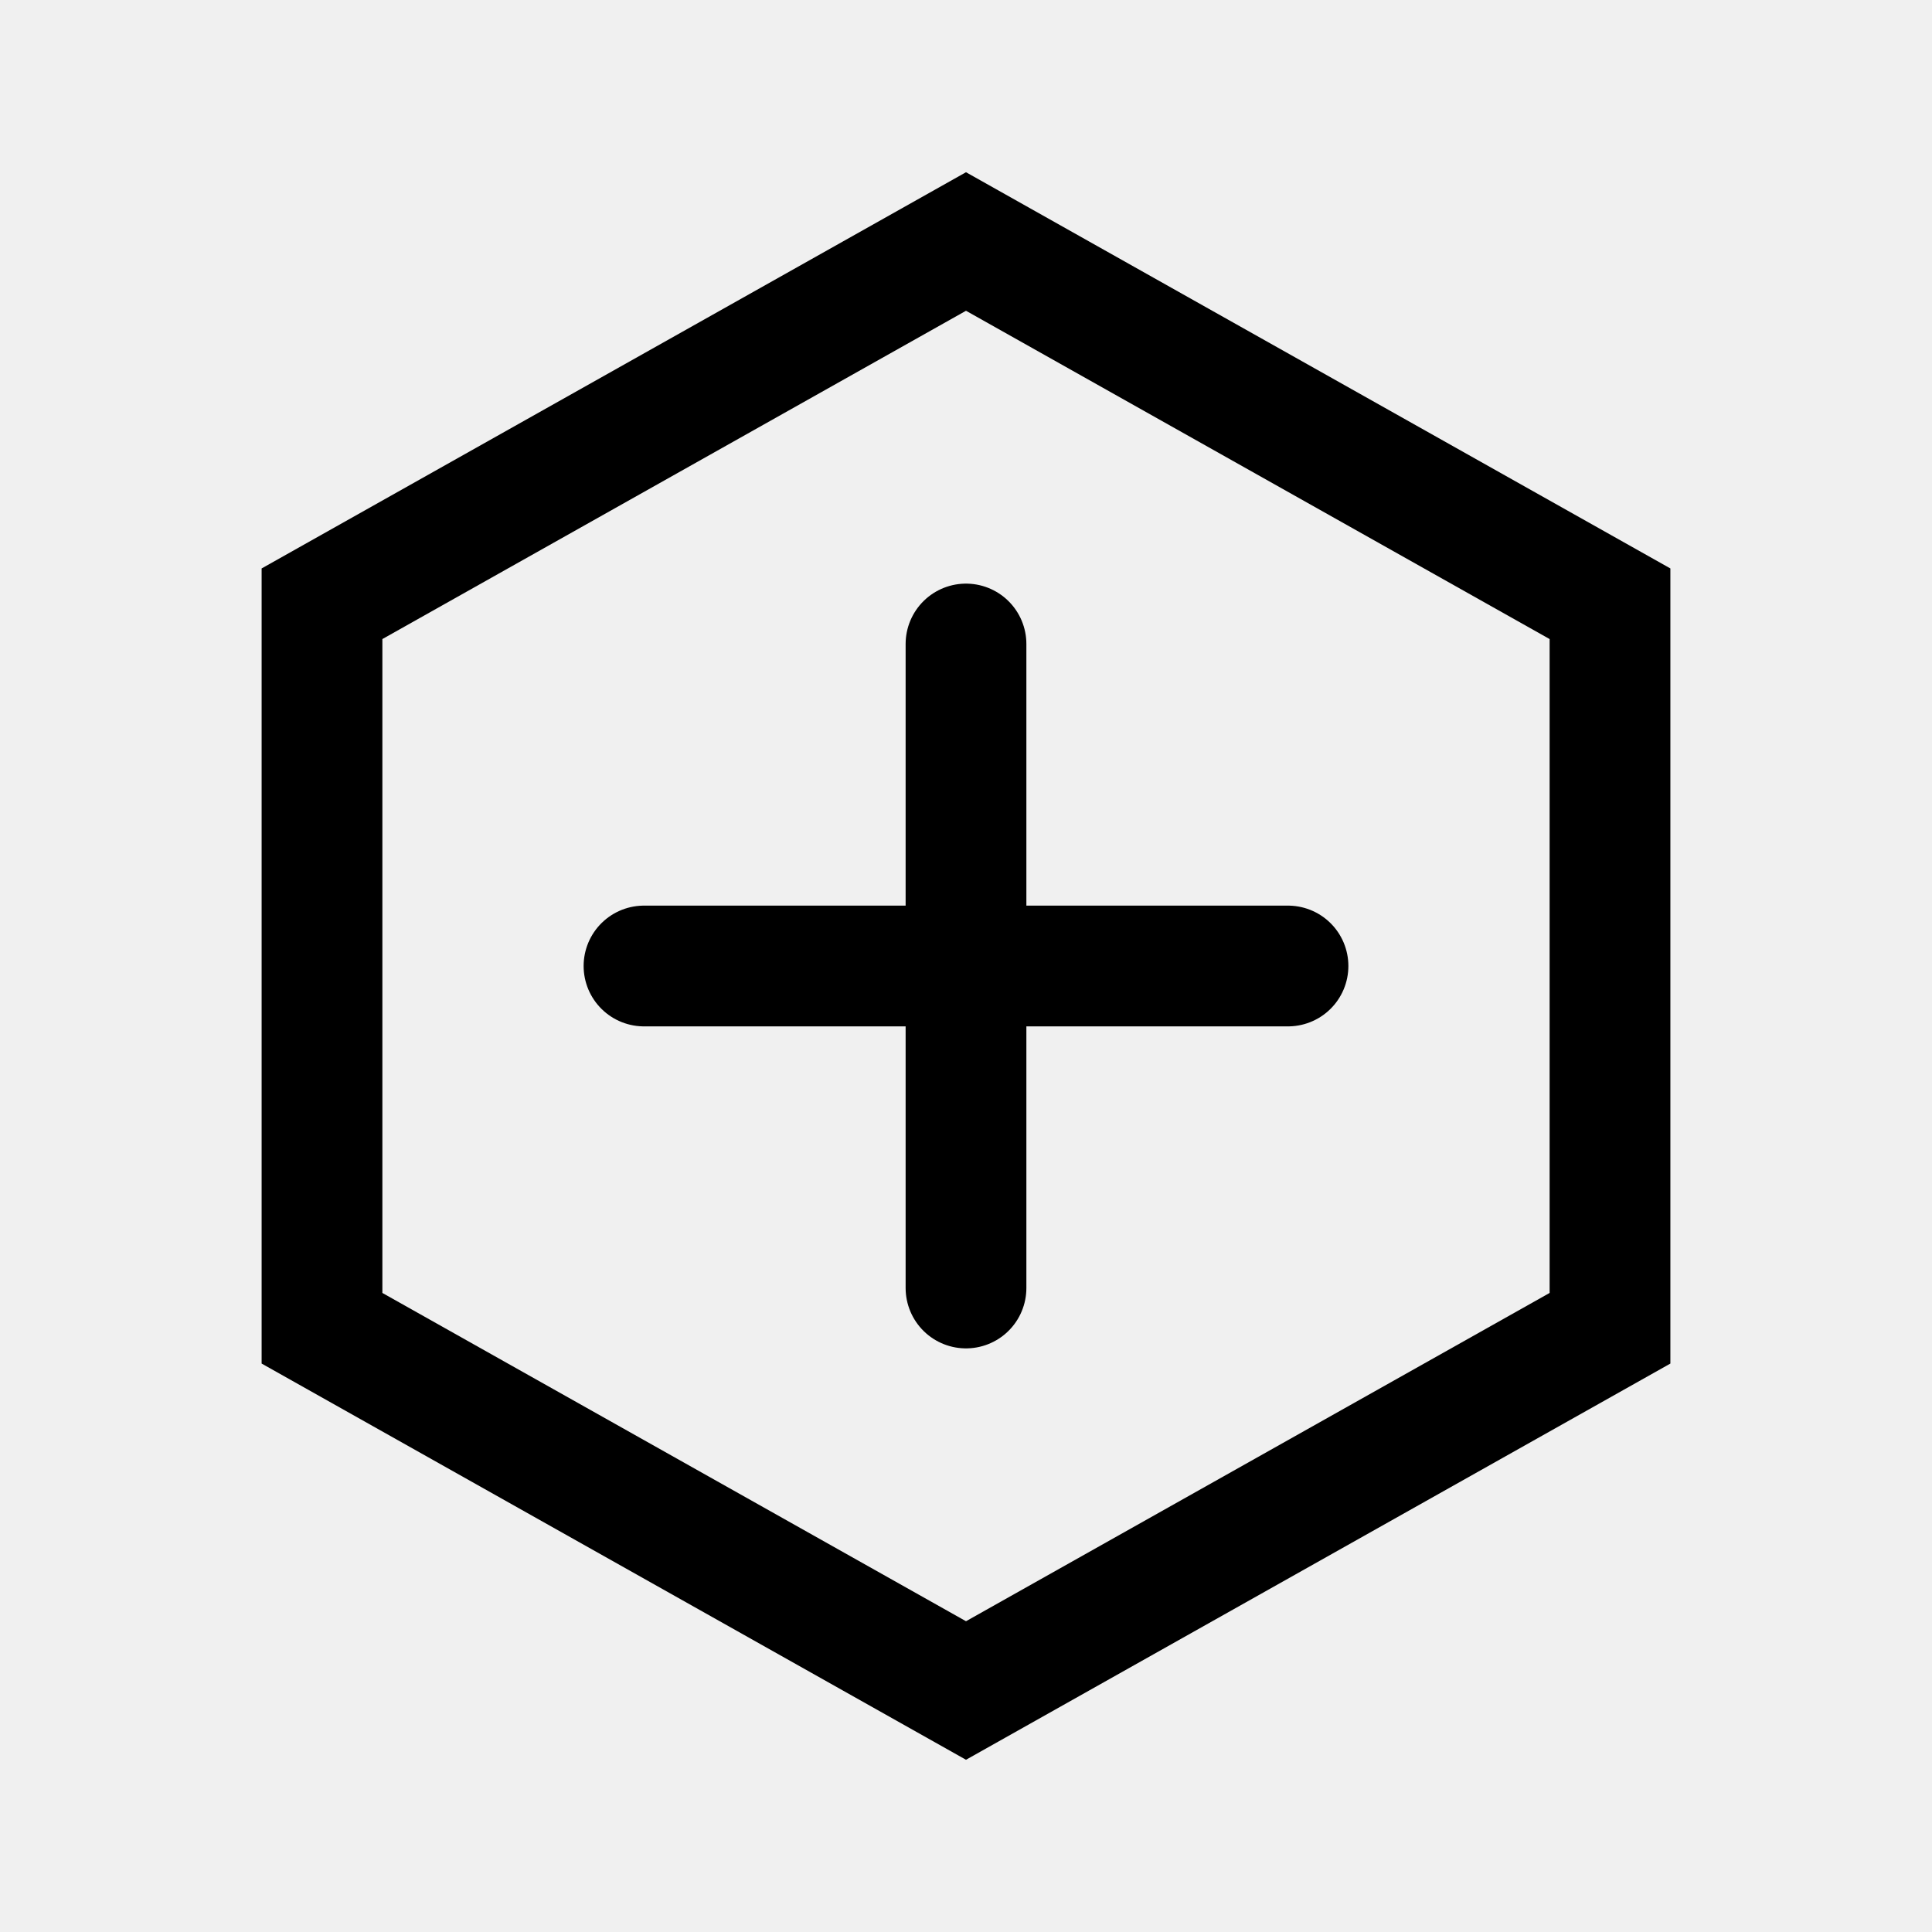
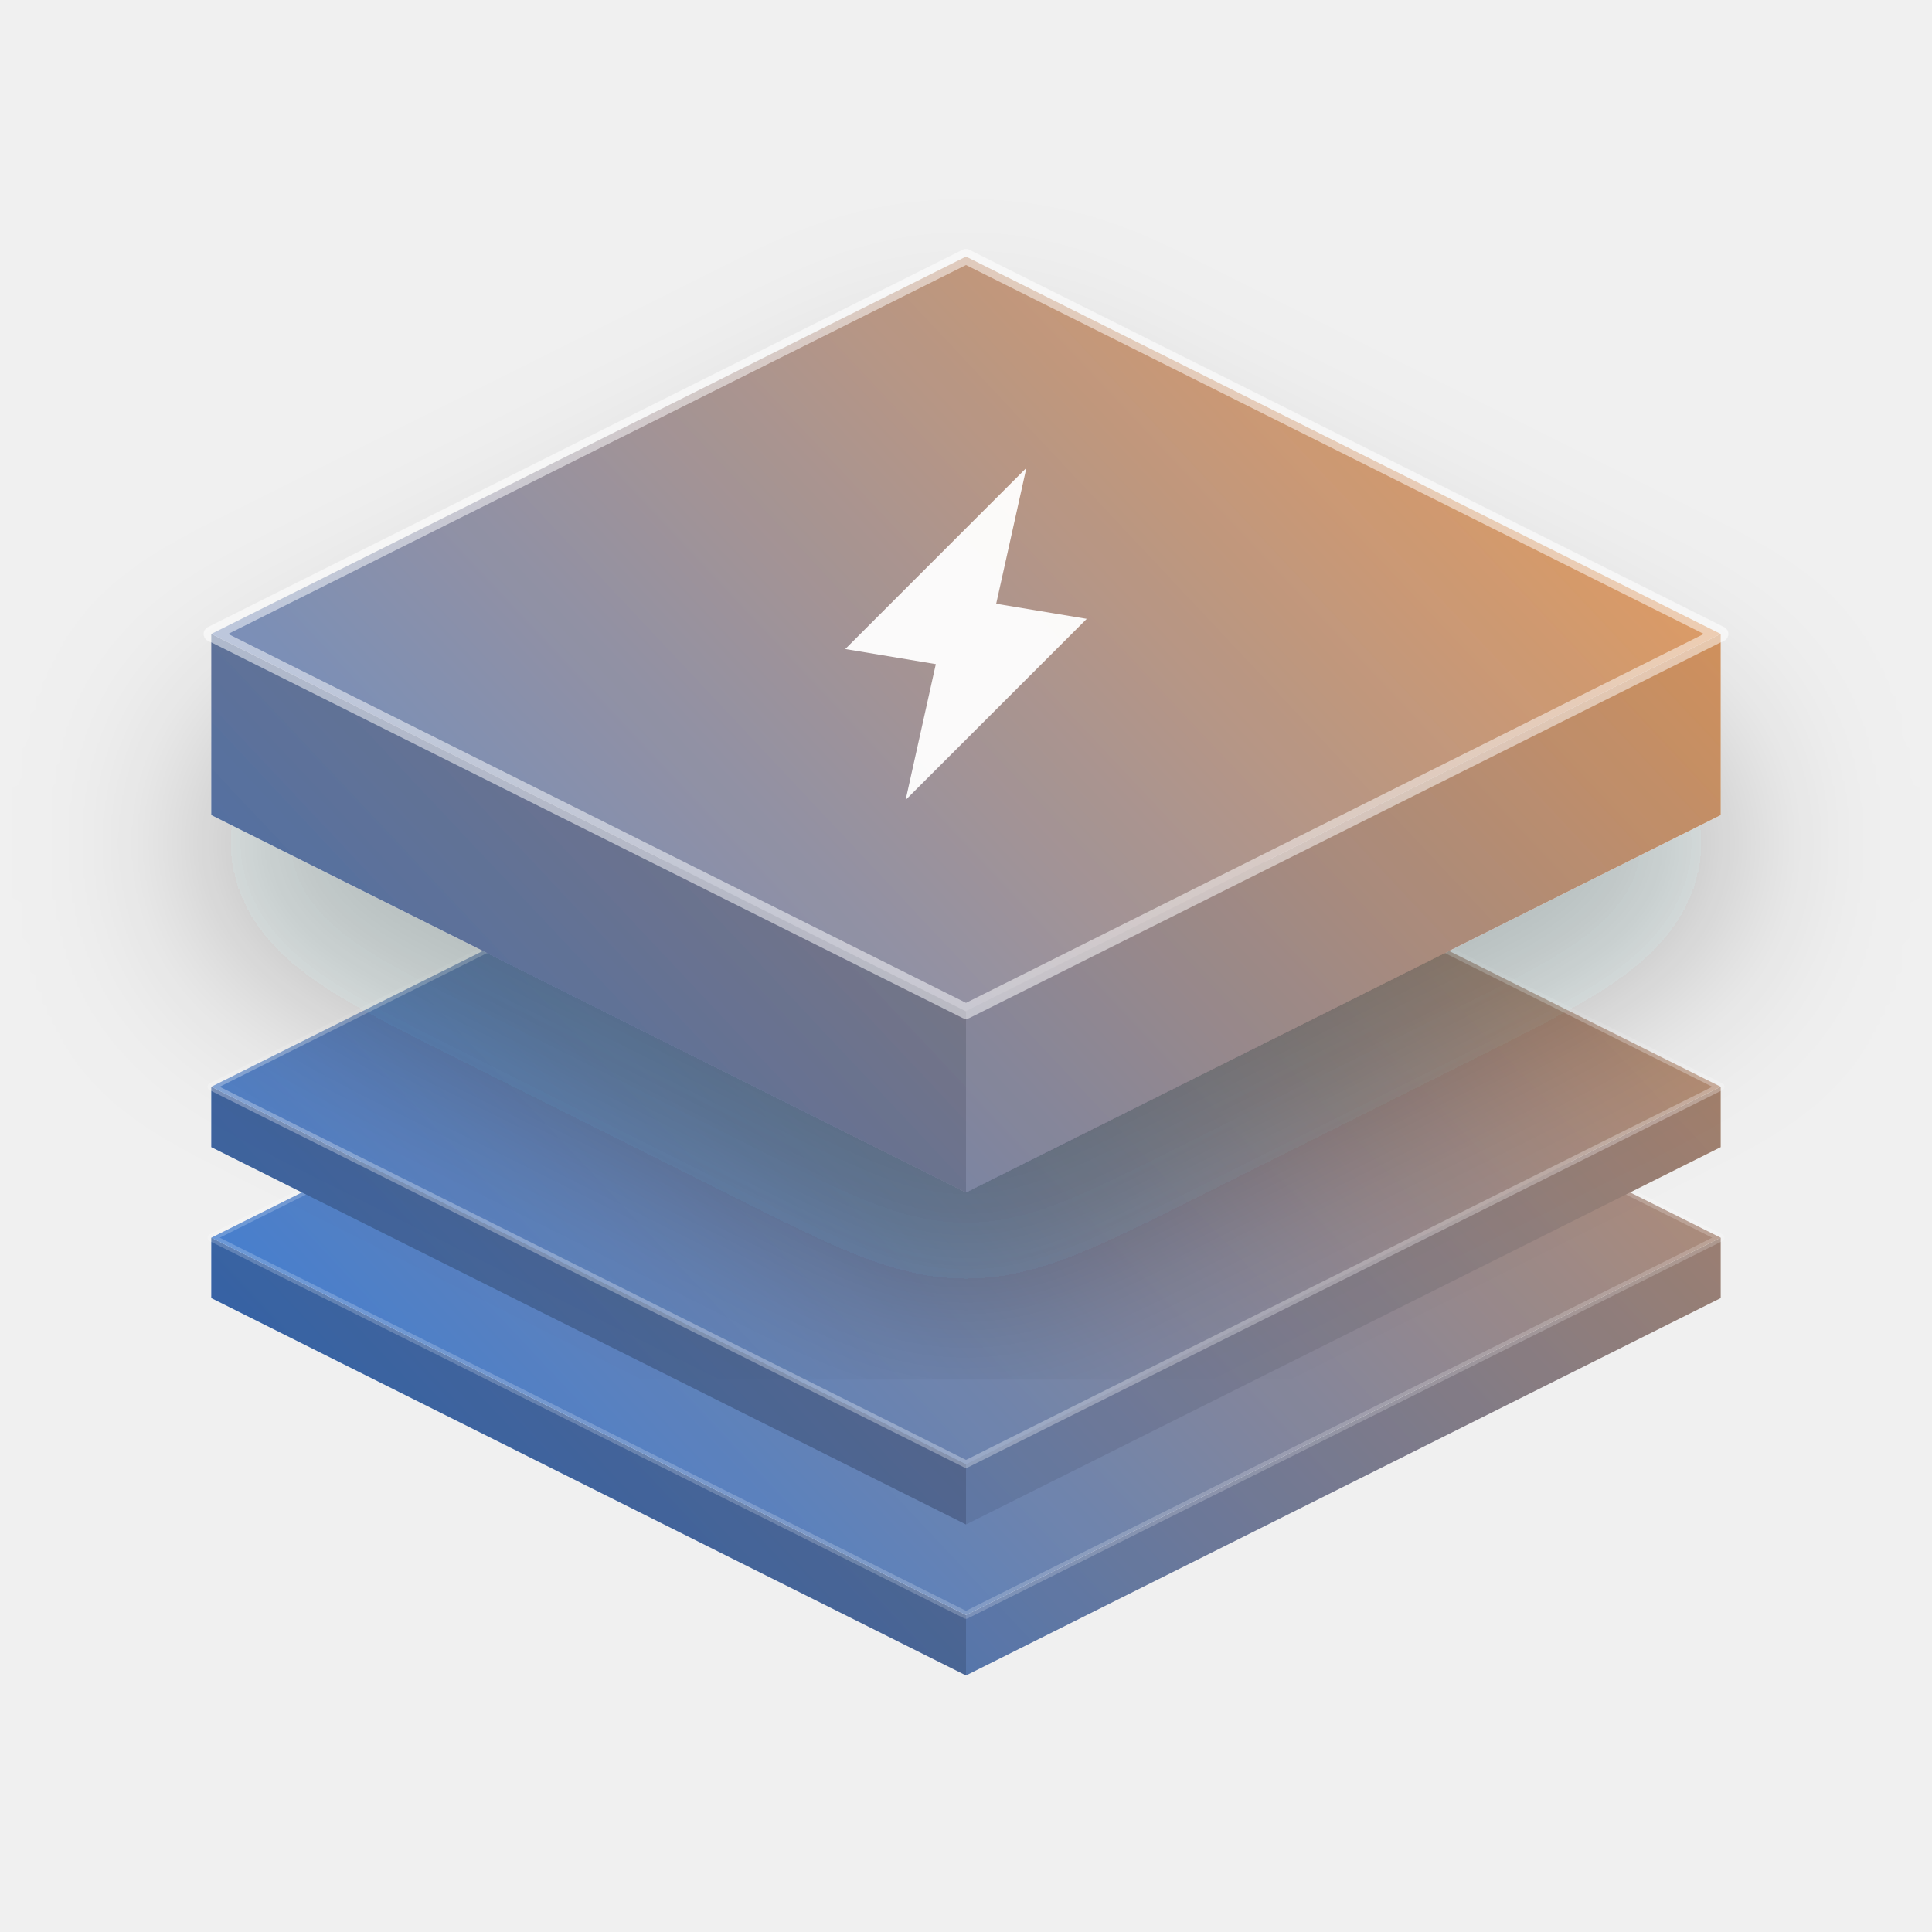
- <svg xmlns="http://www.w3.org/2000/svg" width="24" height="24" viewBox="0 0 24 24" fill="none">
-   <path d="M12 3L20 7.5V16.5L12 21L4 16.5V7.5L12 3Z" stroke="currentColor" stroke-width="1.5" />
-   <path d="M8 12H16" stroke="currentColor" stroke-width="1.5" stroke-linecap="round" />
-   <path d="M12 8V16" stroke="currentColor" stroke-width="1.5" stroke-linecap="round" />
+ <svg xmlns="http://www.w3.org/2000/svg" viewBox="0 0 128 128" width="128" height="128" role="img" aria-label="Keska Labs">
+   <defs>
+     <linearGradient id="keskaGrad" gradientUnits="userSpaceOnUse" x1="14" y1="111" x2="114" y2="17">
+       <stop offset="0%" stop-color="#2f80ed" />
+       <stop offset="100%" stop-color="#f2994a" />
+     </linearGradient>
+     <filter id="floatShadow" x="-20%" y="-20%" width="140%" height="140%">
+       <feDropShadow dx="0" dy="8" stdDeviation="6" flood-color="#0F172A" flood-opacity="0.25" />
+     </filter>
+   </defs>
+   <g id="registry-base">
+     <path d="M 14,82 L 64,107 L 64,111 L 14,86 Z" fill="url(#keskaGrad)" />
+     <path d="M 14,82 L 64,107 L 64,111 L 14,86 Z" fill="#0F172A" fill-opacity="0.3" />
+     <path d="M 64,107 L 114,82 L 114,86 L 64,111 Z" fill="url(#keskaGrad)" />
+     <path d="M 64,107 L 114,82 L 114,86 L 64,111 Z" fill="#0F172A" fill-opacity="0.15" />
+     <path d="M 64,57 L 114,82 L 64,107 L 14,82 Z" fill="url(#keskaGrad)" />
+     <path d="M 64,57 L 114,82 L 64,107 L 14,82 Z" fill="#0F172A" fill-opacity="0.05" />
+     <path d="M 64,57 L 114,82 L 64,107 L 14,82 Z" stroke="#ffffff" stroke-opacity="0.2" stroke-width="0.5" fill="none" stroke-linejoin="round" />
+   </g>
+   <g id="registry-mid">
+     <path d="M 14,72 L 64,97 L 64,101 L 14,76 Z" fill="url(#keskaGrad)" />
+     <path d="M 14,72 L 64,97 L 64,101 L 14,76 Z" fill="#0F172A" fill-opacity="0.3" />
+     <path d="M 64,97 L 114,72 L 114,76 L 64,101 Z" fill="url(#keskaGrad)" />
+     <path d="M 64,97 L 114,72 L 114,76 L 64,101 Z" fill="#0F172A" fill-opacity="0.15" />
+     <path d="M 64,47 L 114,72 L 64,97 L 14,72 Z" fill="url(#keskaGrad)" />
+     <path d="M 64,47 L 114,72 L 64,97 L 14,72 Z" fill="#0F172A" fill-opacity="0.05" />
+     <path d="M 64,47 L 114,72 L 64,97 L 14,72 Z" stroke="#ffffff" stroke-opacity="0.3" stroke-width="0.5" fill="none" stroke-linejoin="round" />
+   </g>
+   <g id="skill-module" filter="url(#floatShadow)">
+     <path d="M 14,42 L 64,67 L 64,79 L 14,54 Z" fill="url(#keskaGrad)" />
+     <path d="M 14,42 L 64,67 L 64,79 L 14,54 Z" fill="#0F172A" fill-opacity="0.2" />
+     <path d="M 64,67 L 114,42 L 114,54 L 64,79 Z" fill="url(#keskaGrad)" />
+     <path d="M 64,67 L 114,42 L 114,54 L 64,79 Z" fill="#0F172A" fill-opacity="0.05" />
+     <path d="M 64,17 L 114,42 L 64,67 L 14,42 Z" fill="url(#keskaGrad)" />
+     <path d="M 64,17 L 114,42 L 64,67 L 14,42 Z" fill="#ffffff" fill-opacity="0.05" />
+     <path d="M 64,17 L 114,42 L 64,67 L 14,42 Z" stroke="#ffffff" stroke-opacity="0.5" stroke-width="1" fill="none" stroke-linejoin="round" />
+     <path d="M 68,31 L 56,43 L 62,44 L 60,53 L 72,41 L 66,40 Z" fill="#ffffff" fill-opacity="0.95" />
+   </g>
</svg>
